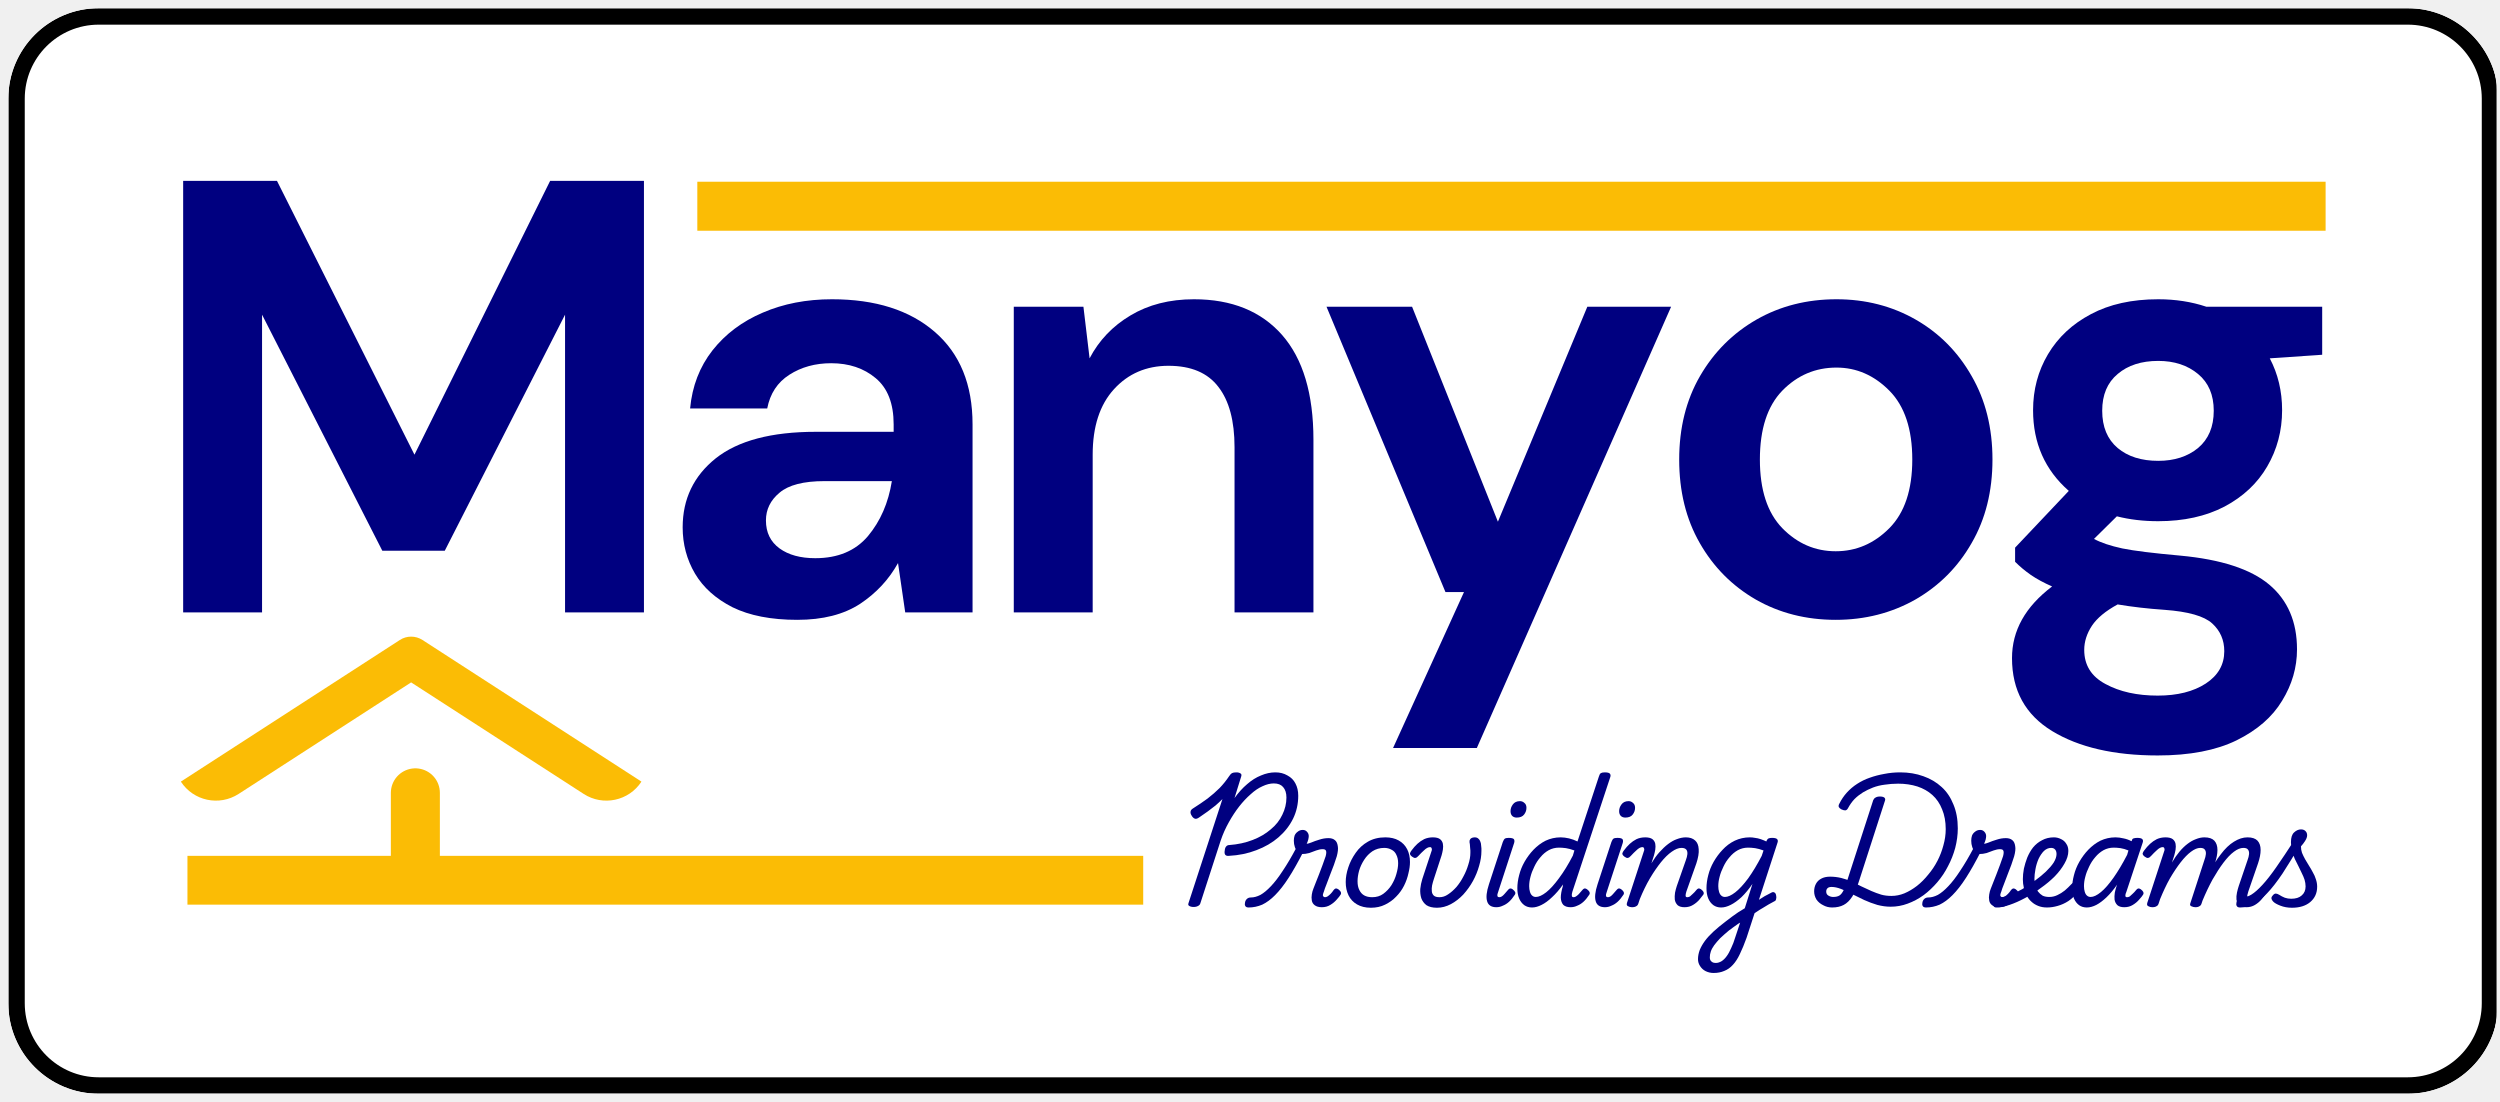
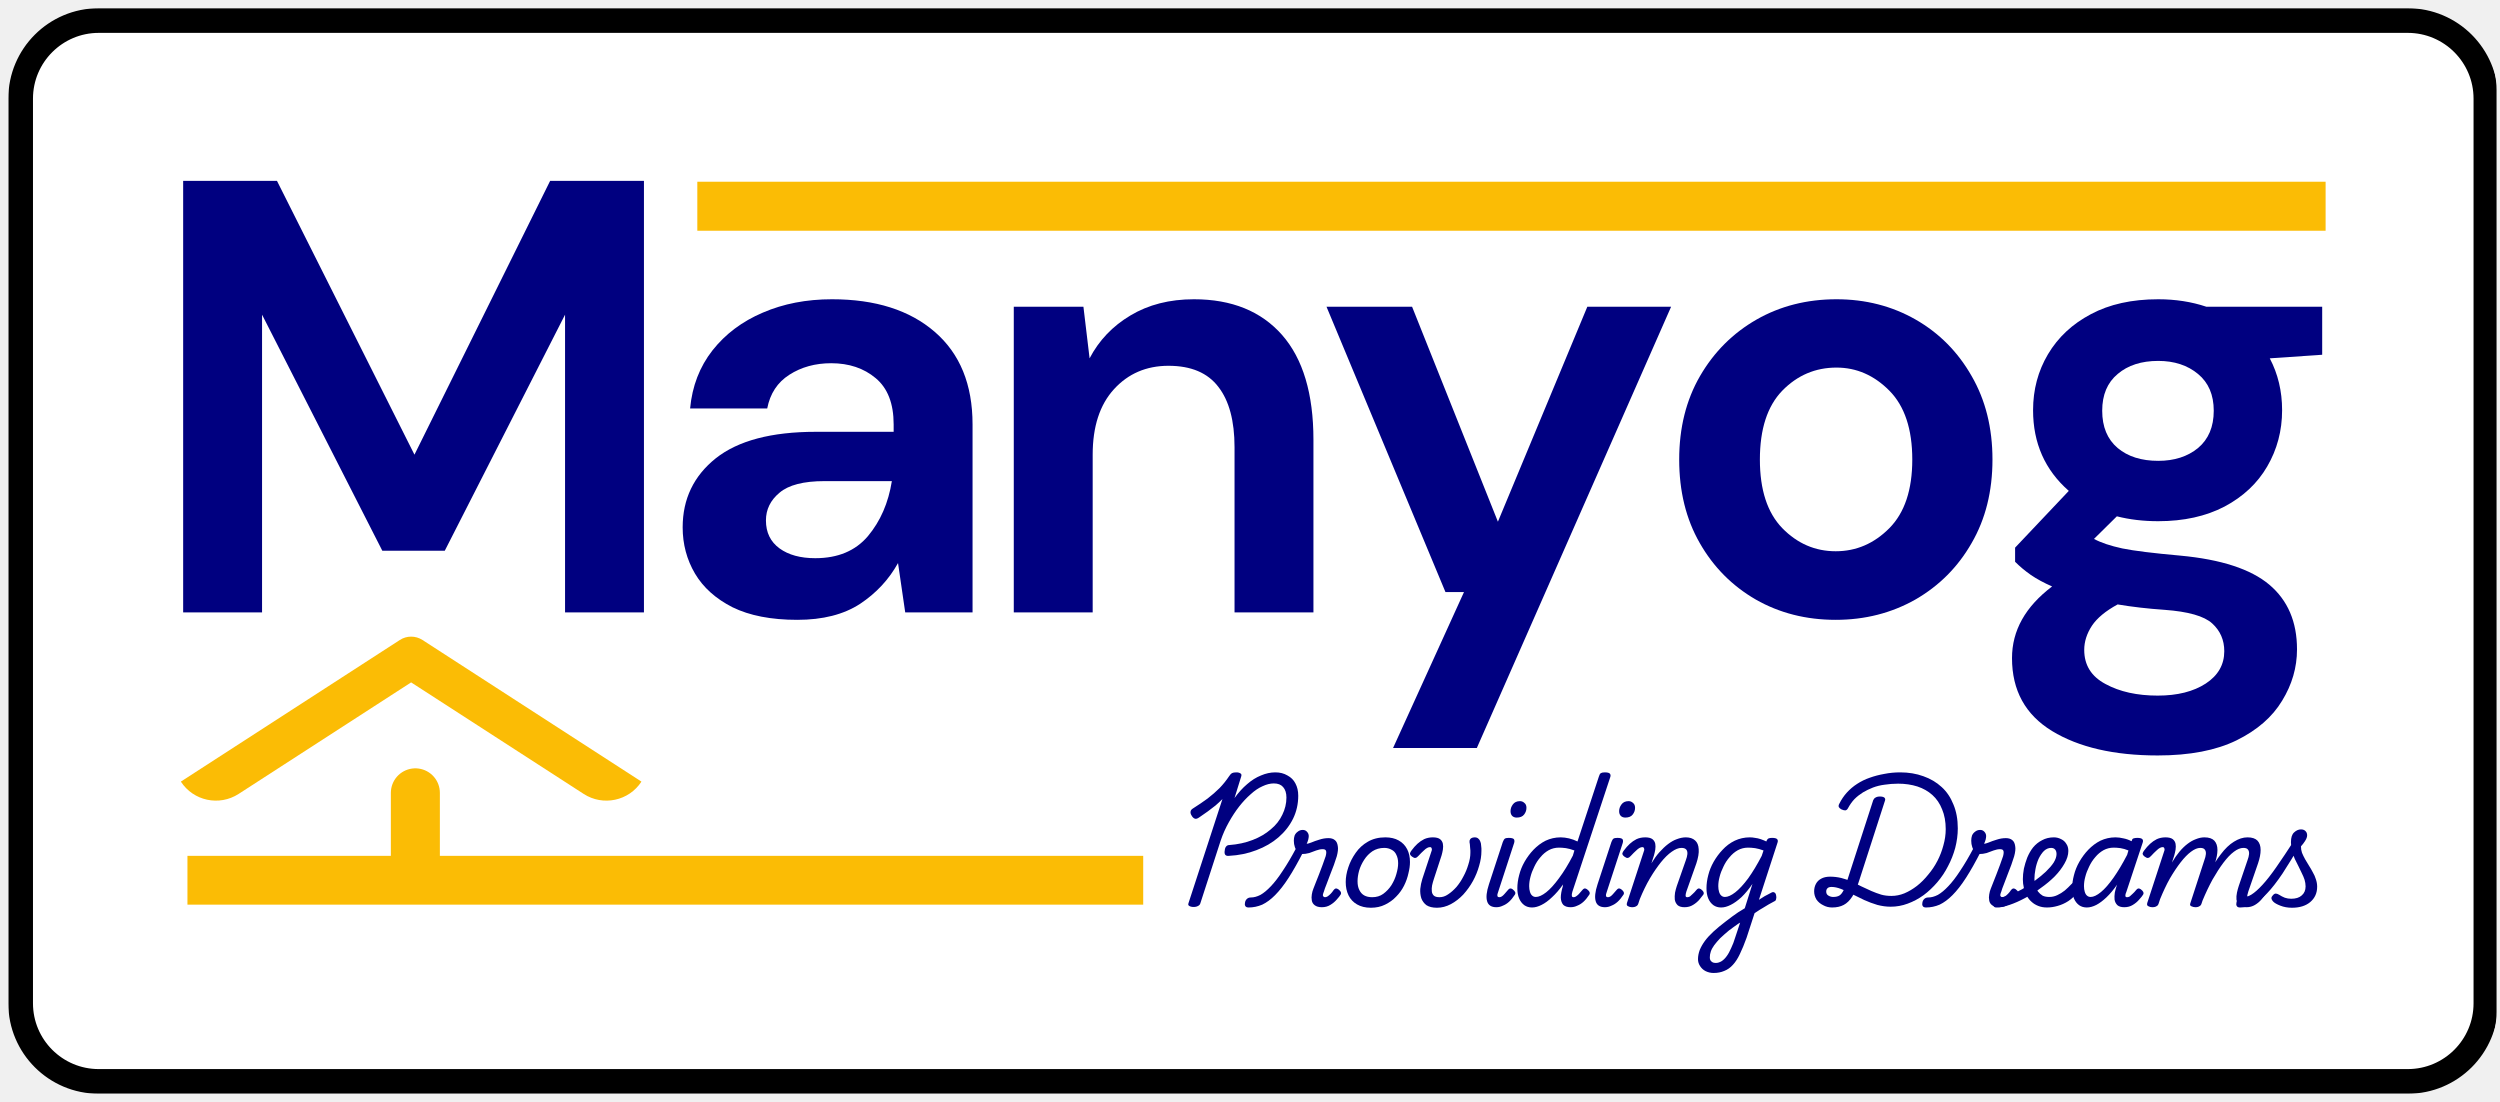
<svg xmlns="http://www.w3.org/2000/svg" width="152" height="67" viewBox="0 0 152 67" fill="none">
  <mask id="mask0_1_3" style="mask-type:luminance" maskUnits="userSpaceOnUse" x="0" y="0" width="152" height="67">
    <path d="M1.005 5.999C1.005 3.238 3.244 0.999 6.005 0.999H146.392C149.153 0.999 151.392 3.238 151.392 5.999V61C151.392 63.761 149.153 66 146.392 66H6.005C3.244 66 1.005 63.761 1.005 61V5.999Z" fill="white" stroke="white" stroke-miterlimit="4.139" stroke-linejoin="round" />
  </mask>
  <g mask="url(#mask0_1_3)">
    <mask id="mask1_1_3" style="mask-type:luminance" maskUnits="userSpaceOnUse" x="0" y="0" width="152" height="67">
      <path d="M5.474 0.999H146.821C148.005 0.999 149.142 1.468 149.982 2.307C150.818 3.143 151.29 4.279 151.29 5.466V61.533C151.29 62.716 150.818 63.853 149.982 64.692C149.142 65.528 148.005 66 146.821 66H5.474C3.005 66 1.005 64.001 1.005 61.533V5.466C1.005 2.998 3.005 0.999 5.474 0.999Z" fill="white" stroke="white" stroke-miterlimit="4.139" stroke-linejoin="round" />
    </mask>
    <g mask="url(#mask1_1_3)">
-       <path d="M1.005 5.999C1.005 3.238 3.244 0.999 6.005 0.999H146.392C149.153 0.999 151.392 3.238 151.392 5.999V61C151.392 63.761 149.153 66 146.392 66H6.005C3.244 66 1.005 63.761 1.005 61V5.999Z" fill="white" stroke="black" stroke-miterlimit="4.139" stroke-linejoin="round" />
+       <path d="M1.005 5.999C1.005 3.238 3.244 0.999 6.005 0.999H146.392C149.153 0.999 151.392 3.238 151.392 5.999V61C151.392 63.761 149.153 66 146.392 66H6.005C3.244 66 1.005 63.761 1.005 61V5.999Z" fill="white" stroke="black" stroke-miterlimit="4.139" stroke-linejoin="round" stroke-width="2" />
    </g>
  </g>
  <path d="M11.136 37.233V10.995H16.839L25.199 27.644L33.449 10.995H39.152V37.233H34.355V19.132L27.042 33.485H23.245L15.933 19.132V37.233H11.136Z" fill="#000080" />
  <path d="M48.475 37.686C46.881 37.686 45.569 37.428 44.537 36.921C43.514 36.401 42.756 35.718 42.256 34.875C41.756 34.024 41.506 33.087 41.506 32.064C41.506 30.338 42.178 28.936 43.522 27.862C44.873 26.793 46.901 26.254 49.6 26.254H54.334V25.801C54.334 24.532 53.967 23.595 53.24 22.99C52.522 22.388 51.619 22.084 50.537 22.084C49.569 22.084 48.717 22.318 47.99 22.787C47.272 23.247 46.822 23.927 46.647 24.833H41.959C42.084 23.482 42.537 22.302 43.319 21.303C44.108 20.303 45.131 19.538 46.381 19.007C47.631 18.468 49.029 18.195 50.584 18.195C53.229 18.195 55.311 18.859 56.834 20.178C58.365 21.502 59.131 23.376 59.131 25.801V37.233H55.037L54.6 34.234C54.045 35.234 53.276 36.062 52.287 36.718C51.295 37.362 50.026 37.686 48.475 37.686ZM49.569 33.938C50.944 33.938 52.01 33.493 52.772 32.595C53.529 31.689 54.014 30.576 54.225 29.252H50.131C48.858 29.252 47.947 29.487 47.397 29.955C46.842 30.416 46.569 30.978 46.569 31.642C46.569 32.372 46.842 32.938 47.397 33.344C47.947 33.742 48.67 33.938 49.569 33.938Z" fill="#000080" />
  <path d="M61.638 37.233V18.648H65.872L66.247 21.787C66.818 20.694 67.646 19.827 68.732 19.179C69.826 18.523 71.111 18.195 72.591 18.195C74.892 18.195 76.677 18.921 77.951 20.366C79.22 21.814 79.857 23.939 79.857 26.738V37.233H75.06V27.191C75.06 25.59 74.732 24.364 74.076 23.521C73.427 22.669 72.419 22.24 71.044 22.24C69.701 22.24 68.595 22.716 67.732 23.661C66.865 24.61 66.435 25.938 66.435 27.644V37.233H61.638Z" fill="#000080" />
  <path d="M84.698 45.479L89.01 35.999H87.885L80.651 18.648H85.854L91.073 31.72L96.51 18.648H101.604L89.791 45.479H84.698Z" fill="#000080" />
  <path d="M111.611 37.686C109.806 37.686 108.189 37.272 106.751 36.452C105.314 35.62 104.177 34.477 103.345 33.016C102.509 31.56 102.095 29.869 102.095 27.941C102.095 26.016 102.517 24.325 103.361 22.865C104.212 21.397 105.361 20.253 106.798 19.429C108.236 18.609 109.853 18.195 111.658 18.195C113.427 18.195 115.033 18.609 116.47 19.429C117.908 20.253 119.041 21.397 119.876 22.865C120.72 24.325 121.142 26.016 121.142 27.941C121.142 29.869 120.72 31.56 119.876 33.016C119.041 34.477 117.9 35.62 116.455 36.452C115.005 37.272 113.392 37.686 111.611 37.686ZM111.611 33.516C112.861 33.516 113.947 33.047 114.876 32.11C115.802 31.173 116.267 29.783 116.267 27.941C116.267 26.09 115.802 24.692 114.876 23.755C113.947 22.818 112.876 22.349 111.658 22.349C110.376 22.349 109.275 22.818 108.361 23.755C107.455 24.692 107.001 26.09 107.001 27.941C107.001 29.783 107.455 31.173 108.361 32.11C109.275 33.047 110.361 33.516 111.611 33.516Z" fill="#000080" />
  <path d="M131.221 31.689C130.322 31.689 129.486 31.591 128.705 31.392L127.314 32.766C127.74 32.997 128.314 33.188 129.033 33.344C129.76 33.493 130.939 33.637 132.564 33.782C135.041 34.012 136.846 34.601 137.971 35.546C139.096 36.495 139.658 37.803 139.658 39.482C139.658 40.583 139.354 41.626 138.752 42.605C138.158 43.593 137.236 44.394 135.986 45.011C134.736 45.624 133.135 45.932 131.189 45.932C128.533 45.932 126.393 45.436 124.768 44.448C123.143 43.457 122.33 41.981 122.33 40.013C122.33 38.334 123.143 36.886 124.768 35.656C124.268 35.437 123.834 35.203 123.471 34.953C123.115 34.703 122.799 34.438 122.518 34.156V33.297L125.783 29.846C124.334 28.577 123.611 26.941 123.611 24.942C123.611 23.692 123.912 22.56 124.518 21.537C125.131 20.506 126.002 19.694 127.127 19.101C128.252 18.5 129.615 18.195 131.221 18.195C132.271 18.195 133.244 18.347 134.143 18.648H141.189V21.569L138.002 21.787C138.502 22.736 138.752 23.786 138.752 24.942C138.752 26.191 138.447 27.331 137.846 28.362C137.252 29.385 136.385 30.197 135.252 30.799C134.115 31.392 132.771 31.689 131.221 31.689ZM131.221 28.019C132.197 28.019 133.006 27.761 133.643 27.238C134.275 26.707 134.596 25.953 134.596 24.973C134.596 24.005 134.275 23.263 133.643 22.74C133.006 22.209 132.197 21.943 131.221 21.943C130.197 21.943 129.377 22.209 128.752 22.74C128.127 23.263 127.814 24.005 127.814 24.973C127.814 25.953 128.127 26.707 128.752 27.238C129.377 27.761 130.197 28.019 131.221 28.019ZM126.721 39.513C126.721 40.438 127.15 41.13 128.018 41.59C128.881 42.059 129.939 42.293 131.189 42.293C132.385 42.293 133.361 42.047 134.111 41.559C134.861 41.067 135.236 40.411 135.236 39.591C135.236 38.912 134.99 38.35 134.502 37.905C134.01 37.456 133.041 37.182 131.596 37.077C130.572 37.007 129.627 36.897 128.752 36.749C128.021 37.147 127.502 37.577 127.189 38.045C126.877 38.522 126.721 39.013 126.721 39.513Z" fill="#000080" />
  <path d="M42.397 12.539L141.397 12.539" stroke="#FBBC05" stroke-width="2.98" />
  <path d="M74.715 52.036C74.621 52.048 74.547 52.028 74.496 51.973C74.453 51.911 74.441 51.825 74.465 51.708C74.472 51.606 74.5 51.528 74.543 51.474C74.594 51.411 74.656 51.38 74.73 51.38C75.261 51.341 75.738 51.236 76.168 51.068C76.594 50.904 76.957 50.689 77.261 50.427C77.574 50.17 77.808 49.873 77.965 49.537C78.129 49.205 78.215 48.858 78.215 48.491C78.215 48.209 78.144 47.999 78.011 47.85C77.886 47.706 77.699 47.632 77.449 47.632C77.23 47.632 77 47.69 76.761 47.803C76.519 47.909 76.281 48.069 76.043 48.288C75.801 48.498 75.566 48.748 75.34 49.037C75.121 49.318 74.91 49.639 74.715 49.99C74.515 50.345 74.347 50.72 74.215 51.114L72.98 54.925C72.957 54.999 72.91 55.05 72.84 55.081C72.777 55.12 72.687 55.144 72.574 55.144C72.457 55.144 72.371 55.12 72.308 55.081C72.246 55.05 72.23 54.995 72.261 54.91L74.324 48.584C74.187 48.721 74.047 48.85 73.902 48.975C73.754 49.092 73.597 49.209 73.433 49.334C73.265 49.451 73.094 49.568 72.918 49.693C72.801 49.779 72.707 49.803 72.636 49.771C72.562 49.74 72.5 49.678 72.449 49.584C72.394 49.502 72.375 49.424 72.386 49.35C72.394 49.268 72.449 49.201 72.543 49.147C72.855 48.951 73.144 48.752 73.418 48.553C73.687 48.346 73.933 48.131 74.152 47.913C74.371 47.686 74.562 47.444 74.73 47.194C74.793 47.101 74.847 47.038 74.902 47.007C74.965 46.976 75.051 46.96 75.168 46.96C75.281 46.96 75.363 46.983 75.418 47.023C75.48 47.054 75.496 47.116 75.465 47.21L75.058 48.522C75.297 48.19 75.551 47.909 75.824 47.678C76.094 47.44 76.375 47.265 76.668 47.148C76.957 47.023 77.25 46.96 77.543 46.96C77.824 46.96 78.066 47.023 78.277 47.148C78.496 47.265 78.656 47.425 78.761 47.632C78.875 47.843 78.933 48.092 78.933 48.381C78.933 48.881 78.828 49.346 78.621 49.771C78.41 50.201 78.113 50.58 77.73 50.911C77.355 51.236 76.906 51.497 76.386 51.692C75.875 51.891 75.316 52.005 74.715 52.036Z" fill="#000080" />
  <path d="M75.915 55.175C75.814 55.175 75.743 55.144 75.712 55.081C75.681 55.019 75.677 54.953 75.697 54.878C75.708 54.796 75.743 54.722 75.806 54.66C75.868 54.597 75.954 54.566 76.056 54.566C76.236 54.566 76.427 54.515 76.634 54.41C76.833 54.297 77.048 54.121 77.275 53.879C77.501 53.641 77.743 53.328 77.993 52.942C78.251 52.559 78.529 52.09 78.822 51.536L79.259 51.755C78.935 52.391 78.634 52.926 78.353 53.363C78.072 53.801 77.794 54.156 77.525 54.425C77.267 54.687 77.005 54.878 76.743 55.003C76.474 55.117 76.197 55.175 75.915 55.175ZM80.368 55.159C80.181 55.159 80.033 55.117 79.931 55.035C79.837 54.964 79.779 54.87 79.759 54.753C79.736 54.628 79.736 54.504 79.759 54.379C79.779 54.254 79.81 54.14 79.853 54.035C79.884 53.953 79.931 53.832 79.993 53.676C80.056 53.52 80.122 53.348 80.197 53.16C80.267 52.965 80.341 52.77 80.415 52.583C80.486 52.387 80.548 52.208 80.603 52.051C80.642 51.895 80.65 51.786 80.618 51.724C80.595 51.661 80.529 51.63 80.415 51.63C80.298 51.63 80.169 51.657 80.025 51.708C79.888 51.763 79.747 51.813 79.603 51.864C79.454 51.907 79.298 51.926 79.134 51.926C79.04 51.926 78.954 51.891 78.884 51.817C78.822 51.735 78.767 51.63 78.728 51.505C78.685 51.38 78.665 51.251 78.665 51.114C78.665 51.001 78.681 50.896 78.712 50.802C78.751 50.708 78.814 50.63 78.9 50.568C78.982 50.498 79.087 50.459 79.212 50.459C79.314 50.459 79.4 50.498 79.462 50.568C79.533 50.642 79.572 50.732 79.572 50.833C79.572 50.896 79.56 50.97 79.54 51.052C79.517 51.138 79.486 51.22 79.447 51.302C79.497 51.302 79.591 51.278 79.728 51.224C79.872 51.161 80.033 51.107 80.212 51.052C80.4 50.989 80.587 50.958 80.775 50.958C80.939 50.958 81.072 51.001 81.165 51.083C81.259 51.157 81.314 51.278 81.337 51.442C81.368 51.599 81.345 51.809 81.275 52.067C81.232 52.215 81.173 52.387 81.103 52.583C81.029 52.782 80.951 52.985 80.868 53.192C80.794 53.402 80.72 53.594 80.65 53.769C80.576 53.949 80.525 54.093 80.493 54.207C80.431 54.355 80.415 54.449 80.447 54.488C80.478 54.531 80.513 54.55 80.556 54.55C80.607 54.55 80.658 54.535 80.712 54.504C80.775 54.464 80.837 54.41 80.9 54.347C80.962 54.285 81.025 54.207 81.087 54.113C81.126 54.062 81.169 54.031 81.212 54.019C81.251 54.011 81.306 54.027 81.368 54.066C81.451 54.129 81.501 54.187 81.525 54.238C81.544 54.293 81.54 54.343 81.509 54.394C81.466 54.468 81.388 54.566 81.275 54.691C81.169 54.816 81.04 54.925 80.884 55.019C80.736 55.112 80.564 55.159 80.368 55.159Z" fill="#000080" />
  <path d="M83.351 55.191C83.015 55.191 82.734 55.12 82.507 54.988C82.277 54.855 82.105 54.671 81.992 54.441C81.875 54.203 81.82 53.933 81.82 53.629C81.82 53.348 81.871 53.051 81.976 52.739C82.078 52.426 82.23 52.13 82.429 51.849C82.625 51.567 82.871 51.345 83.164 51.177C83.465 51.001 83.82 50.911 84.226 50.911C84.546 50.911 84.82 50.974 85.039 51.099C85.265 51.224 85.437 51.403 85.554 51.63C85.668 51.849 85.726 52.11 85.726 52.411C85.726 52.621 85.695 52.848 85.632 53.098C85.578 53.348 85.492 53.598 85.367 53.847C85.242 54.097 85.078 54.324 84.882 54.519C84.695 54.718 84.468 54.878 84.211 55.003C83.961 55.128 83.671 55.191 83.351 55.191ZM83.429 54.55C83.687 54.55 83.914 54.484 84.101 54.347C84.296 54.203 84.465 54.027 84.601 53.816C84.734 53.598 84.836 53.375 84.898 53.145C84.968 52.907 85.007 52.688 85.007 52.489C85.007 52.282 84.968 52.11 84.898 51.973C84.836 51.829 84.734 51.724 84.601 51.661C84.476 51.591 84.328 51.552 84.164 51.552C83.89 51.552 83.652 51.622 83.445 51.755C83.246 51.891 83.078 52.063 82.945 52.27C82.808 52.481 82.703 52.703 82.632 52.942C82.57 53.172 82.539 53.387 82.539 53.582C82.539 53.793 82.574 53.969 82.648 54.113C82.718 54.261 82.82 54.371 82.945 54.441C83.078 54.515 83.242 54.55 83.429 54.55Z" fill="#000080" />
  <path d="M87.368 55.191C87.094 55.191 86.883 55.136 86.727 55.035C86.579 54.921 86.477 54.781 86.415 54.613C86.36 54.437 86.341 54.25 86.352 54.05C86.372 53.844 86.415 53.641 86.477 53.441L87.055 51.692C87.063 51.642 87.059 51.599 87.04 51.567C87.028 51.528 86.997 51.505 86.946 51.505C86.891 51.505 86.837 51.52 86.774 51.552C86.712 51.583 86.637 51.642 86.555 51.724C86.469 51.798 86.368 51.903 86.243 52.036C86.18 52.11 86.118 52.153 86.055 52.161C86.001 52.172 85.934 52.145 85.852 52.083C85.758 52.012 85.716 51.942 85.727 51.88C85.747 51.817 85.778 51.763 85.821 51.708C85.934 51.552 86.055 51.419 86.18 51.302C86.305 51.189 86.438 51.095 86.587 51.021C86.743 50.95 86.919 50.911 87.118 50.911C87.313 50.911 87.462 50.95 87.555 51.021C87.649 51.095 87.704 51.189 87.727 51.302C87.747 51.407 87.747 51.528 87.727 51.661C87.704 51.786 87.68 51.903 87.649 52.005L87.18 53.441C87.137 53.566 87.102 53.699 87.071 53.832C87.047 53.957 87.044 54.078 87.055 54.191C87.063 54.297 87.106 54.386 87.18 54.457C87.251 54.519 87.368 54.55 87.524 54.55C87.7 54.55 87.872 54.496 88.04 54.379C88.216 54.265 88.387 54.113 88.555 53.926C88.719 53.73 88.86 53.516 88.977 53.285C89.102 53.059 89.2 52.817 89.274 52.567C89.356 52.317 89.399 52.079 89.399 51.849C89.399 51.809 89.399 51.763 89.399 51.708C89.399 51.657 89.391 51.599 89.383 51.536C89.383 51.466 89.376 51.395 89.368 51.333C89.344 51.239 89.341 51.161 89.352 51.099C89.372 51.036 89.407 50.989 89.462 50.958C89.512 50.927 89.579 50.911 89.665 50.911C89.766 50.911 89.844 50.943 89.899 51.005C89.962 51.06 90.008 51.154 90.04 51.286C90.047 51.329 90.055 51.376 90.055 51.427C90.063 51.481 90.071 51.532 90.071 51.583C90.071 51.638 90.071 51.688 90.071 51.739C90.071 52.032 90.024 52.333 89.93 52.645C89.844 52.957 89.719 53.266 89.555 53.566C89.387 53.871 89.188 54.144 88.962 54.394C88.731 54.636 88.481 54.828 88.212 54.972C87.938 55.117 87.657 55.191 87.368 55.191Z" fill="#000080" />
  <path d="M90.98 55.159C90.676 55.159 90.488 55.038 90.418 54.8C90.344 54.562 90.379 54.218 90.527 53.769L91.371 51.193C91.41 51.091 91.453 51.021 91.496 50.989C91.547 50.958 91.625 50.943 91.73 50.943C91.894 50.943 92 50.97 92.043 51.021C92.082 51.075 92.09 51.154 92.058 51.255L91.09 54.222C91.047 54.328 91.031 54.41 91.043 54.472C91.051 54.527 91.094 54.55 91.168 54.55C91.207 54.55 91.254 54.535 91.308 54.504C91.359 54.472 91.41 54.425 91.465 54.363C91.527 54.3 91.597 54.218 91.683 54.113C91.722 54.062 91.766 54.031 91.808 54.019C91.859 54.011 91.91 54.027 91.965 54.066C92.047 54.129 92.097 54.187 92.121 54.238C92.141 54.293 92.137 54.343 92.105 54.394C91.988 54.574 91.871 54.718 91.746 54.831C91.629 54.937 91.504 55.015 91.371 55.066C91.246 55.128 91.113 55.159 90.98 55.159ZM92.215 49.709C92.109 49.709 92.019 49.678 91.949 49.615C91.875 49.545 91.84 49.443 91.84 49.318C91.84 49.174 91.887 49.037 91.98 48.912C92.074 48.78 92.219 48.709 92.418 48.709C92.519 48.709 92.609 48.748 92.683 48.819C92.766 48.881 92.808 48.983 92.808 49.115C92.808 49.264 92.762 49.397 92.668 49.521C92.574 49.646 92.422 49.709 92.215 49.709Z" fill="#000080" />
  <path d="M93.146 55.175C92.966 55.175 92.81 55.128 92.677 55.035C92.54 54.933 92.435 54.796 92.365 54.628C92.29 54.453 92.255 54.246 92.255 54.004C92.255 53.754 92.29 53.488 92.365 53.207C92.435 52.926 92.544 52.657 92.693 52.395C92.849 52.126 93.029 51.88 93.24 51.661C93.458 51.435 93.701 51.251 93.974 51.114C94.255 50.982 94.56 50.911 94.896 50.911C95.052 50.911 95.216 50.935 95.396 50.974C95.572 51.017 95.744 51.079 95.912 51.161L97.208 47.226C97.24 47.112 97.279 47.038 97.333 47.007C97.384 46.976 97.462 46.96 97.568 46.96C97.732 46.96 97.837 46.987 97.88 47.038C97.931 47.093 97.935 47.171 97.896 47.273L95.599 54.222C95.568 54.328 95.556 54.41 95.568 54.472C95.576 54.527 95.615 54.55 95.677 54.55C95.728 54.55 95.775 54.535 95.818 54.504C95.869 54.472 95.927 54.425 95.99 54.363C96.052 54.3 96.123 54.218 96.208 54.113C96.248 54.062 96.29 54.031 96.333 54.019C96.384 54.011 96.435 54.027 96.49 54.066C96.572 54.129 96.623 54.187 96.646 54.238C96.665 54.293 96.662 54.343 96.63 54.394C96.513 54.574 96.396 54.718 96.271 54.831C96.154 54.937 96.029 55.015 95.896 55.066C95.771 55.128 95.634 55.159 95.49 55.159C95.302 55.159 95.154 55.112 95.052 55.019C94.958 54.917 94.904 54.769 94.896 54.581C94.896 54.394 94.935 54.16 95.021 53.879C95.021 53.859 95.021 53.844 95.021 53.832C95.029 53.812 95.037 53.793 95.037 53.769C94.818 54.082 94.591 54.343 94.365 54.55C94.146 54.761 93.931 54.917 93.724 55.019C93.525 55.12 93.333 55.175 93.146 55.175ZM92.974 53.879C92.974 54.004 92.99 54.121 93.021 54.222C93.052 54.328 93.099 54.406 93.162 54.457C93.224 54.511 93.294 54.535 93.38 54.535C93.556 54.535 93.763 54.441 94.005 54.254C94.255 54.058 94.513 53.769 94.787 53.395C95.068 53.02 95.349 52.563 95.63 52.02L95.724 51.708C95.537 51.638 95.365 51.591 95.208 51.567C95.052 51.548 94.912 51.536 94.787 51.536C94.556 51.536 94.349 51.591 94.162 51.692C93.974 51.798 93.806 51.938 93.662 52.114C93.513 52.282 93.388 52.473 93.287 52.692C93.181 52.903 93.103 53.11 93.052 53.316C92.998 53.516 92.974 53.703 92.974 53.879Z" fill="#000080" />
  <path d="M97.584 55.159C97.279 55.159 97.091 55.038 97.021 54.8C96.947 54.562 96.982 54.218 97.13 53.769L97.974 51.193C98.013 51.091 98.056 51.021 98.099 50.989C98.15 50.958 98.228 50.943 98.334 50.943C98.498 50.943 98.603 50.97 98.646 51.021C98.685 51.075 98.693 51.154 98.662 51.255L97.693 54.222C97.65 54.328 97.635 54.41 97.646 54.472C97.654 54.527 97.697 54.55 97.771 54.55C97.81 54.55 97.857 54.535 97.912 54.504C97.963 54.472 98.013 54.425 98.068 54.363C98.13 54.3 98.201 54.218 98.287 54.113C98.326 54.062 98.369 54.031 98.412 54.019C98.463 54.011 98.513 54.027 98.568 54.066C98.65 54.129 98.701 54.187 98.724 54.238C98.744 54.293 98.74 54.343 98.709 54.394C98.591 54.574 98.474 54.718 98.349 54.831C98.232 54.937 98.107 55.015 97.974 55.066C97.849 55.128 97.716 55.159 97.584 55.159ZM98.818 49.709C98.713 49.709 98.623 49.678 98.552 49.615C98.478 49.545 98.443 49.443 98.443 49.318C98.443 49.174 98.49 49.037 98.584 48.912C98.677 48.78 98.822 48.709 99.021 48.709C99.123 48.709 99.213 48.748 99.287 48.819C99.369 48.881 99.412 48.983 99.412 49.115C99.412 49.264 99.365 49.397 99.271 49.521C99.177 49.646 99.025 49.709 98.818 49.709Z" fill="#000080" />
  <path d="M99.218 55.159C99.132 55.159 99.054 55.136 98.984 55.097C98.909 55.066 98.89 54.999 98.921 54.894L99.968 51.692C99.976 51.642 99.972 51.599 99.952 51.567C99.941 51.528 99.909 51.505 99.859 51.505C99.804 51.505 99.749 51.52 99.687 51.552C99.624 51.583 99.55 51.642 99.468 51.724C99.382 51.798 99.281 51.903 99.156 52.036C99.093 52.11 99.031 52.153 98.968 52.161C98.913 52.172 98.847 52.145 98.765 52.083C98.671 52.012 98.628 51.942 98.64 51.88C98.659 51.817 98.691 51.763 98.734 51.708C98.847 51.552 98.968 51.419 99.093 51.302C99.218 51.189 99.351 51.095 99.499 51.021C99.656 50.95 99.831 50.911 100.031 50.911C100.226 50.911 100.374 50.95 100.468 51.021C100.562 51.095 100.616 51.189 100.64 51.302C100.659 51.407 100.659 51.528 100.64 51.661C100.616 51.786 100.593 51.903 100.562 52.005L100.406 52.489C100.562 52.231 100.722 52.005 100.89 51.817C101.066 51.622 101.241 51.454 101.421 51.318C101.597 51.185 101.773 51.083 101.952 51.021C102.14 50.95 102.32 50.911 102.499 50.911C102.738 50.911 102.925 50.974 103.062 51.099C103.195 51.216 103.269 51.392 103.281 51.63C103.3 51.86 103.253 52.145 103.14 52.489L102.531 54.207C102.499 54.312 102.484 54.39 102.484 54.441C102.484 54.484 102.491 54.515 102.515 54.535C102.534 54.546 102.562 54.55 102.593 54.55C102.644 54.55 102.695 54.535 102.749 54.504C102.8 54.464 102.859 54.41 102.921 54.347C102.991 54.285 103.066 54.207 103.14 54.113C103.179 54.062 103.222 54.031 103.265 54.019C103.304 54.011 103.359 54.027 103.421 54.066C103.503 54.129 103.554 54.187 103.577 54.238C103.597 54.293 103.593 54.343 103.562 54.394C103.507 54.468 103.429 54.566 103.327 54.691C103.222 54.816 103.093 54.925 102.937 55.019C102.788 55.112 102.616 55.159 102.421 55.159C102.234 55.159 102.093 55.117 101.999 55.035C101.906 54.941 101.847 54.828 101.827 54.691C101.816 54.558 101.82 54.418 101.843 54.269C101.874 54.125 101.909 53.988 101.952 53.863L102.499 52.301C102.55 52.169 102.581 52.044 102.593 51.926C102.601 51.813 102.581 51.724 102.531 51.661C102.476 51.591 102.378 51.552 102.234 51.552C102.054 51.552 101.859 51.63 101.64 51.786C101.429 51.934 101.21 52.145 100.984 52.426C100.765 52.7 100.538 53.028 100.312 53.41C100.093 53.785 99.89 54.203 99.702 54.66L99.609 54.941C99.585 55.015 99.546 55.066 99.484 55.097C99.429 55.136 99.343 55.159 99.218 55.159Z" fill="#000080" />
  <path d="M106.519 54.972C106.632 54.902 106.742 54.831 106.847 54.769C106.949 54.706 107.05 54.644 107.144 54.581C107.246 54.511 107.347 54.453 107.441 54.41C107.535 54.359 107.621 54.312 107.707 54.269C107.777 54.23 107.839 54.23 107.894 54.269C107.945 54.3 107.976 54.359 107.988 54.441C108.007 54.515 108.007 54.589 107.988 54.66C107.976 54.734 107.941 54.781 107.879 54.8C107.773 54.855 107.66 54.917 107.535 54.988C107.418 55.058 107.3 55.132 107.175 55.206C107.05 55.276 106.925 55.355 106.8 55.441C106.675 55.523 106.55 55.605 106.425 55.69L106.519 54.972ZM104.191 59.157C104.011 59.157 103.851 59.118 103.707 59.048C103.558 58.974 103.449 58.869 103.363 58.736C103.281 58.611 103.238 58.47 103.238 58.314C103.238 58.127 103.277 57.939 103.347 57.752C103.422 57.572 103.523 57.393 103.66 57.205C103.793 57.026 103.964 56.838 104.175 56.643C104.394 56.444 104.636 56.241 104.91 56.034C105.043 55.929 105.175 55.831 105.3 55.737C105.425 55.651 105.55 55.566 105.675 55.472C105.808 55.386 105.945 55.304 106.082 55.222L106.55 53.738C106.332 54.062 106.105 54.332 105.879 54.55C105.648 54.761 105.429 54.917 105.222 55.019C105.023 55.12 104.832 55.175 104.644 55.175C104.464 55.175 104.308 55.128 104.175 55.035C104.039 54.933 103.933 54.796 103.863 54.628C103.789 54.453 103.754 54.246 103.754 54.004C103.754 53.754 103.789 53.488 103.863 53.207C103.933 52.926 104.043 52.657 104.191 52.395C104.347 52.126 104.527 51.88 104.738 51.661C104.945 51.435 105.191 51.251 105.472 51.114C105.754 50.982 106.058 50.911 106.394 50.911C106.496 50.911 106.601 50.923 106.707 50.943C106.82 50.954 106.933 50.982 107.05 51.021C107.175 51.064 107.289 51.111 107.394 51.161L107.41 51.114C107.441 51.044 107.48 50.997 107.535 50.974C107.586 50.954 107.652 50.943 107.738 50.943C107.902 50.943 108.007 50.97 108.05 51.021C108.101 51.075 108.105 51.154 108.066 51.255L106.191 57.018C106.054 57.401 105.918 57.728 105.785 58.002C105.66 58.271 105.519 58.49 105.363 58.658C105.207 58.834 105.027 58.958 104.832 59.033C104.644 59.115 104.429 59.157 104.191 59.157ZM104.316 58.548C104.441 58.548 104.558 58.509 104.675 58.439C104.789 58.365 104.894 58.26 104.988 58.127C105.082 58.002 105.168 57.838 105.254 57.643C105.347 57.455 105.429 57.237 105.504 56.987L105.8 56.096C105.726 56.136 105.652 56.182 105.582 56.237C105.507 56.288 105.433 56.339 105.363 56.393C105.289 56.456 105.211 56.51 105.129 56.565C104.918 56.741 104.738 56.901 104.582 57.049C104.433 57.205 104.316 57.346 104.222 57.471C104.129 57.604 104.058 57.728 104.019 57.846C103.976 57.971 103.957 58.088 103.957 58.205C103.957 58.267 103.964 58.322 103.988 58.377C104.019 58.427 104.058 58.47 104.113 58.502C104.164 58.533 104.23 58.548 104.316 58.548ZM104.879 54.535C105.054 54.535 105.261 54.441 105.504 54.254C105.754 54.058 106.011 53.777 106.285 53.41C106.554 53.035 106.832 52.579 107.113 52.036L107.222 51.708C107.035 51.638 106.863 51.591 106.707 51.567C106.55 51.548 106.41 51.536 106.285 51.536C106.054 51.536 105.847 51.591 105.66 51.692C105.472 51.798 105.304 51.938 105.16 52.114C105.011 52.282 104.886 52.473 104.785 52.692C104.679 52.903 104.601 53.11 104.55 53.316C104.496 53.516 104.472 53.703 104.472 53.879C104.472 54.004 104.488 54.121 104.519 54.222C104.55 54.328 104.597 54.406 104.66 54.457C104.722 54.511 104.793 54.535 104.879 54.535Z" fill="#000080" />
  <path d="M111.393 55.175C111.194 55.175 111.011 55.128 110.847 55.035C110.679 54.953 110.542 54.839 110.44 54.691C110.347 54.535 110.3 54.371 110.3 54.191C110.3 54.027 110.335 53.875 110.409 53.738C110.479 53.605 110.585 53.5 110.722 53.426C110.866 53.344 111.05 53.301 111.268 53.301C111.495 53.301 111.722 53.328 111.94 53.379C112.159 53.434 112.366 53.504 112.565 53.598C112.772 53.691 112.975 53.793 113.175 53.894C113.382 53.988 113.585 54.082 113.784 54.175C113.979 54.261 114.179 54.332 114.378 54.394C114.573 54.449 114.784 54.472 115.003 54.472C115.261 54.472 115.522 54.422 115.784 54.316C116.054 54.203 116.307 54.05 116.55 53.863C116.8 53.668 117.026 53.438 117.237 53.176C117.456 52.918 117.643 52.637 117.8 52.333C117.956 52.032 118.073 51.72 118.159 51.395C118.253 51.064 118.3 50.736 118.3 50.412C118.3 49.955 118.225 49.553 118.081 49.209C117.944 48.858 117.745 48.565 117.487 48.334C117.237 48.108 116.932 47.936 116.581 47.819C116.225 47.706 115.835 47.647 115.409 47.647C115.116 47.647 114.839 47.671 114.581 47.71C114.331 47.741 114.097 47.8 113.878 47.882C113.659 47.968 113.456 48.065 113.268 48.178C113.081 48.295 112.909 48.428 112.753 48.584C112.604 48.74 112.475 48.924 112.362 49.131C112.319 49.217 112.261 49.264 112.19 49.272C112.128 49.272 112.05 49.252 111.956 49.209C111.882 49.17 111.831 49.123 111.8 49.069C111.776 49.006 111.788 48.94 111.831 48.865C111.956 48.616 112.104 48.393 112.284 48.194C112.472 47.987 112.679 47.811 112.909 47.663C113.147 47.507 113.401 47.382 113.675 47.288C113.956 47.187 114.253 47.108 114.565 47.054C114.878 46.991 115.198 46.96 115.534 46.96C116.042 46.96 116.511 47.038 116.94 47.194C117.366 47.343 117.737 47.561 118.05 47.85C118.362 48.131 118.6 48.487 118.768 48.912C118.944 49.33 119.034 49.814 119.034 50.365C119.034 50.763 118.979 51.157 118.878 51.552C118.772 51.938 118.628 52.309 118.44 52.661C118.261 53.016 118.042 53.344 117.784 53.645C117.534 53.937 117.257 54.199 116.956 54.425C116.651 54.644 116.331 54.816 115.987 54.941C115.651 55.066 115.307 55.128 114.956 55.128C114.682 55.128 114.413 55.089 114.143 55.019C113.87 54.937 113.604 54.839 113.347 54.722C113.097 54.597 112.85 54.48 112.612 54.363C112.382 54.238 112.159 54.136 111.94 54.05C111.729 53.969 111.538 53.926 111.362 53.926C111.245 53.926 111.163 53.953 111.112 54.004C111.057 54.058 111.034 54.125 111.034 54.207C111.034 54.324 111.081 54.406 111.175 54.457C111.268 54.511 111.362 54.535 111.456 54.535C111.62 54.535 111.753 54.504 111.847 54.441C111.94 54.379 112.022 54.269 112.097 54.113C112.179 53.957 112.257 53.746 112.331 53.473L113.893 48.647C113.925 48.577 113.972 48.522 114.034 48.491C114.097 48.452 114.182 48.428 114.3 48.428C114.425 48.428 114.511 48.452 114.565 48.491C114.616 48.534 114.632 48.592 114.612 48.662L113.034 53.551C112.909 53.957 112.768 54.281 112.612 54.519C112.464 54.749 112.292 54.917 112.097 55.019C111.909 55.12 111.675 55.175 111.393 55.175Z" fill="#000080" />
  <path d="M117.101 55.175C116.999 55.175 116.929 55.144 116.898 55.081C116.867 55.019 116.863 54.953 116.882 54.878C116.894 54.796 116.929 54.722 116.992 54.66C117.054 54.597 117.14 54.566 117.242 54.566C117.421 54.566 117.613 54.515 117.82 54.41C118.019 54.297 118.234 54.121 118.46 53.879C118.687 53.641 118.929 53.328 119.179 52.942C119.437 52.559 119.714 52.09 120.007 51.536L120.445 51.755C120.12 52.391 119.82 52.926 119.538 53.363C119.257 53.801 118.98 54.156 118.71 54.425C118.452 54.687 118.191 54.878 117.929 55.003C117.66 55.117 117.382 55.175 117.101 55.175ZM121.554 55.159C121.367 55.159 121.218 55.117 121.117 55.035C121.023 54.964 120.964 54.87 120.945 54.753C120.921 54.628 120.921 54.504 120.945 54.379C120.964 54.254 120.995 54.14 121.038 54.035C121.07 53.953 121.117 53.832 121.179 53.676C121.242 53.52 121.308 53.348 121.382 53.16C121.452 52.965 121.527 52.77 121.601 52.583C121.671 52.387 121.734 52.208 121.788 52.051C121.827 51.895 121.835 51.786 121.804 51.724C121.781 51.661 121.714 51.63 121.601 51.63C121.484 51.63 121.355 51.657 121.21 51.708C121.074 51.763 120.933 51.813 120.788 51.864C120.64 51.907 120.484 51.926 120.32 51.926C120.226 51.926 120.14 51.891 120.07 51.817C120.007 51.735 119.952 51.63 119.913 51.505C119.87 51.38 119.851 51.251 119.851 51.114C119.851 51.001 119.867 50.896 119.898 50.802C119.937 50.708 119.999 50.63 120.085 50.568C120.167 50.498 120.273 50.459 120.398 50.459C120.499 50.459 120.585 50.498 120.648 50.568C120.718 50.642 120.757 50.732 120.757 50.833C120.757 50.896 120.745 50.97 120.726 51.052C120.702 51.138 120.671 51.22 120.632 51.302C120.683 51.302 120.777 51.278 120.913 51.224C121.058 51.161 121.218 51.107 121.398 51.052C121.585 50.989 121.773 50.958 121.96 50.958C122.124 50.958 122.257 51.001 122.351 51.083C122.445 51.157 122.499 51.278 122.523 51.442C122.554 51.599 122.531 51.809 122.46 52.067C122.417 52.215 122.359 52.387 122.288 52.583C122.214 52.782 122.136 52.985 122.054 53.192C121.98 53.402 121.906 53.594 121.835 53.769C121.761 53.949 121.71 54.093 121.679 54.207C121.617 54.355 121.601 54.449 121.632 54.488C121.663 54.531 121.699 54.55 121.742 54.55C121.792 54.55 121.843 54.535 121.898 54.504C121.96 54.464 122.023 54.41 122.085 54.347C122.148 54.285 122.21 54.207 122.273 54.113C122.312 54.062 122.355 54.031 122.398 54.019C122.437 54.011 122.492 54.027 122.554 54.066C122.636 54.129 122.687 54.187 122.71 54.238C122.73 54.293 122.726 54.343 122.695 54.394C122.652 54.468 122.574 54.566 122.46 54.691C122.355 54.816 122.226 54.925 122.07 55.019C121.921 55.112 121.749 55.159 121.554 55.159Z" fill="#000080" />
  <path d="M124.459 55.175C124.259 55.175 124.084 55.144 123.927 55.081C123.771 55.019 123.634 54.937 123.521 54.831C123.404 54.73 123.306 54.605 123.224 54.457C123.15 54.312 123.091 54.156 123.052 53.988C123.009 53.812 122.99 53.637 122.99 53.457C122.99 53.262 123.009 53.047 123.052 52.817C123.103 52.59 123.17 52.364 123.255 52.145C123.349 51.919 123.466 51.708 123.615 51.52C123.771 51.333 123.951 51.189 124.162 51.083C124.369 50.97 124.607 50.911 124.88 50.911C125.037 50.911 125.181 50.95 125.318 51.021C125.451 51.083 125.556 51.177 125.63 51.302C125.713 51.419 125.755 51.563 125.755 51.739C125.755 51.981 125.677 52.235 125.521 52.504C125.373 52.766 125.177 53.028 124.927 53.285C124.677 53.535 124.396 53.769 124.084 53.988C123.779 54.218 123.463 54.422 123.13 54.597C122.795 54.777 122.482 54.917 122.177 55.019C121.865 55.12 121.595 55.175 121.365 55.175C121.295 55.175 121.24 55.144 121.209 55.081C121.17 55.019 121.154 54.953 121.162 54.878C121.162 54.796 121.193 54.722 121.255 54.66C121.318 54.597 121.404 54.566 121.505 54.566C121.685 54.566 121.896 54.527 122.146 54.441C122.396 54.347 122.662 54.222 122.943 54.066C123.224 53.902 123.494 53.719 123.755 53.52C123.994 53.344 124.209 53.168 124.396 52.989C124.591 52.801 124.748 52.621 124.865 52.442C124.978 52.255 125.037 52.083 125.037 51.926C125.037 51.813 125.009 51.724 124.959 51.661C124.904 51.591 124.822 51.552 124.709 51.552C124.552 51.552 124.404 51.614 124.271 51.739C124.146 51.864 124.037 52.028 123.943 52.223C123.857 52.422 123.795 52.629 123.755 52.848C123.713 53.067 123.693 53.266 123.693 53.441C123.693 53.59 123.709 53.73 123.74 53.863C123.779 53.988 123.838 54.105 123.912 54.207C123.994 54.312 124.088 54.394 124.193 54.457C124.306 54.511 124.443 54.535 124.599 54.535C124.763 54.535 124.927 54.5 125.084 54.425C125.24 54.355 125.388 54.261 125.537 54.144C125.681 54.019 125.818 53.891 125.943 53.754C126.005 53.684 126.076 53.656 126.162 53.676C126.255 53.699 126.326 53.738 126.38 53.801C126.431 53.855 126.459 53.91 126.459 53.972C126.466 54.035 126.443 54.109 126.38 54.191C126.181 54.441 125.974 54.64 125.755 54.785C125.545 54.921 125.326 55.019 125.099 55.081C124.88 55.144 124.666 55.175 124.459 55.175Z" fill="#000080" />
  <path d="M126.878 55.175C126.698 55.175 126.542 55.128 126.409 55.035C126.272 54.933 126.167 54.796 126.097 54.628C126.022 54.453 125.987 54.246 125.987 54.004C125.987 53.754 126.022 53.488 126.097 53.207C126.167 52.926 126.276 52.657 126.425 52.395C126.581 52.126 126.761 51.88 126.972 51.661C127.19 51.435 127.433 51.251 127.706 51.114C127.987 50.982 128.292 50.911 128.628 50.911C128.784 50.911 128.944 50.935 129.112 50.974C129.276 51.005 129.44 51.064 129.597 51.146L129.612 51.114C129.632 51.032 129.667 50.986 129.722 50.974C129.784 50.954 129.854 50.943 129.94 50.943C130.104 50.943 130.21 50.97 130.253 51.021C130.304 51.075 130.308 51.154 130.268 51.255L129.284 54.222C129.241 54.316 129.222 54.39 129.222 54.441C129.222 54.484 129.229 54.515 129.253 54.535C129.272 54.546 129.3 54.55 129.331 54.55C129.382 54.55 129.433 54.535 129.487 54.504C129.538 54.464 129.597 54.41 129.659 54.347C129.729 54.285 129.804 54.207 129.878 54.113C129.917 54.062 129.96 54.031 130.003 54.019C130.042 54.011 130.097 54.027 130.159 54.066C130.241 54.129 130.292 54.187 130.315 54.238C130.335 54.293 130.331 54.343 130.3 54.394C130.257 54.468 130.179 54.566 130.065 54.691C129.96 54.816 129.831 54.925 129.675 55.019C129.526 55.112 129.354 55.159 129.159 55.159C128.972 55.159 128.831 55.117 128.737 55.035C128.643 54.941 128.585 54.828 128.565 54.691C128.554 54.558 128.558 54.418 128.581 54.269C128.612 54.125 128.647 53.988 128.69 53.863C128.698 53.855 128.706 53.844 128.706 53.832C128.714 53.812 128.722 53.797 128.722 53.785C128.503 54.097 128.284 54.359 128.065 54.566C127.854 54.765 127.651 54.917 127.456 55.019C127.257 55.12 127.065 55.175 126.878 55.175ZM126.706 53.879C126.706 54.004 126.722 54.121 126.753 54.222C126.784 54.328 126.831 54.406 126.893 54.457C126.956 54.511 127.026 54.535 127.112 54.535C127.288 54.535 127.495 54.437 127.737 54.238C127.975 54.043 128.229 53.75 128.503 53.363C128.772 52.981 129.05 52.516 129.331 51.973L129.409 51.708C129.241 51.638 129.081 51.591 128.925 51.567C128.776 51.548 128.643 51.536 128.518 51.536C128.288 51.536 128.081 51.591 127.893 51.692C127.706 51.798 127.538 51.938 127.393 52.114C127.245 52.282 127.12 52.473 127.018 52.692C126.913 52.903 126.835 53.11 126.784 53.316C126.729 53.516 126.706 53.703 126.706 53.879Z" fill="#000080" />
  <path d="M130.852 55.159C130.766 55.159 130.688 55.136 130.618 55.097C130.544 55.066 130.524 54.999 130.555 54.894L131.602 51.692C131.61 51.642 131.606 51.599 131.586 51.567C131.575 51.528 131.544 51.505 131.493 51.505C131.438 51.505 131.383 51.52 131.321 51.552C131.258 51.583 131.184 51.642 131.102 51.724C131.016 51.798 130.915 51.903 130.79 52.036C130.727 52.11 130.665 52.153 130.602 52.161C130.547 52.172 130.481 52.145 130.399 52.083C130.305 52.012 130.262 51.942 130.274 51.88C130.294 51.817 130.325 51.763 130.368 51.708C130.481 51.552 130.602 51.419 130.727 51.302C130.852 51.189 130.985 51.095 131.133 51.021C131.29 50.95 131.465 50.911 131.665 50.911C131.86 50.911 132.008 50.95 132.102 51.021C132.196 51.095 132.251 51.189 132.274 51.302C132.294 51.407 132.294 51.528 132.274 51.661C132.251 51.786 132.227 51.903 132.196 52.005L132.055 52.442C132.2 52.192 132.352 51.973 132.508 51.786C132.672 51.591 132.84 51.427 133.008 51.302C133.172 51.177 133.34 51.083 133.508 51.021C133.684 50.95 133.856 50.911 134.024 50.911C134.305 50.911 134.508 50.982 134.633 51.114C134.758 51.251 134.821 51.438 134.821 51.677C134.821 51.919 134.766 52.188 134.665 52.489L133.852 54.941C133.829 55.015 133.79 55.066 133.727 55.097C133.672 55.136 133.59 55.159 133.477 55.159C133.391 55.159 133.309 55.136 133.227 55.097C133.153 55.066 133.137 54.999 133.18 54.894L134.024 52.301C134.075 52.169 134.106 52.044 134.118 51.926C134.126 51.813 134.106 51.724 134.055 51.661C134.012 51.591 133.919 51.552 133.774 51.552C133.606 51.552 133.419 51.63 133.211 51.786C133.012 51.934 132.805 52.145 132.586 52.426C132.368 52.707 132.149 53.035 131.93 53.41C131.719 53.785 131.524 54.203 131.336 54.66L131.243 54.941C131.219 55.015 131.18 55.066 131.118 55.097C131.063 55.136 130.977 55.159 130.852 55.159ZM136.586 55.159C136.387 55.159 136.243 55.117 136.149 55.035C136.055 54.941 135.997 54.828 135.977 54.691C135.965 54.558 135.977 54.418 136.008 54.269C136.04 54.125 136.075 53.988 136.118 53.863L136.649 52.301C136.7 52.169 136.731 52.044 136.743 51.926C136.751 51.813 136.731 51.724 136.68 51.661C136.637 51.591 136.544 51.552 136.399 51.552C136.219 51.552 136.028 51.63 135.821 51.786C135.61 51.942 135.399 52.169 135.18 52.458C134.961 52.75 134.743 53.09 134.524 53.473C134.313 53.859 134.11 54.285 133.915 54.753H133.602C133.809 54.152 134.032 53.613 134.274 53.145C134.512 52.676 134.762 52.278 135.024 51.942C135.282 51.599 135.547 51.345 135.821 51.177C136.102 51.001 136.376 50.911 136.649 50.911C136.93 50.911 137.133 50.982 137.258 51.114C137.383 51.251 137.446 51.438 137.446 51.677C137.446 51.919 137.391 52.188 137.29 52.489L136.696 54.207C136.665 54.312 136.641 54.39 136.633 54.441C136.633 54.484 136.641 54.515 136.665 54.535C136.684 54.546 136.711 54.55 136.743 54.55C136.794 54.55 136.844 54.535 136.899 54.504C136.961 54.464 137.024 54.41 137.086 54.347C137.149 54.285 137.219 54.207 137.305 54.113C137.344 54.062 137.387 54.031 137.43 54.019C137.469 54.011 137.516 54.027 137.571 54.066C137.665 54.129 137.719 54.187 137.743 54.238C137.762 54.293 137.751 54.343 137.711 54.394C137.669 54.468 137.594 54.566 137.493 54.691C137.387 54.816 137.258 54.925 137.102 55.019C136.946 55.112 136.774 55.159 136.586 55.159Z" fill="#000080" />
  <path d="M136.196 55.175C136.094 55.175 136.024 55.144 135.993 55.081C135.961 55.019 135.958 54.953 135.977 54.878C135.989 54.796 136.024 54.722 136.086 54.66C136.149 54.597 136.235 54.566 136.336 54.566C136.504 54.566 136.688 54.511 136.883 54.394C137.083 54.269 137.305 54.074 137.555 53.801C137.805 53.531 138.086 53.172 138.399 52.723C138.719 52.266 139.094 51.704 139.524 51.036L139.915 51.255C139.485 51.985 139.106 52.606 138.774 53.114C138.438 53.613 138.125 54.015 137.836 54.316C137.555 54.621 137.286 54.839 137.024 54.972C136.754 55.105 136.477 55.175 136.196 55.175ZM139.352 55.191C139.09 55.191 138.856 55.148 138.649 55.066C138.438 54.984 138.293 54.902 138.211 54.816C138.137 54.734 138.102 54.66 138.102 54.597C138.11 54.535 138.149 54.472 138.211 54.41C138.274 54.347 138.329 54.324 138.383 54.332C138.434 54.332 138.5 54.359 138.586 54.41C138.68 54.472 138.79 54.531 138.915 54.581C139.04 54.624 139.168 54.644 139.305 54.644C139.586 54.644 139.797 54.578 139.946 54.441C140.102 54.308 140.18 54.125 140.18 53.894C140.18 53.762 140.157 53.625 140.118 53.488C140.075 53.356 140.016 53.219 139.946 53.082C139.883 52.95 139.813 52.809 139.743 52.661C139.668 52.516 139.594 52.372 139.524 52.223C139.461 52.067 139.403 51.907 139.352 51.739C139.309 51.563 139.29 51.388 139.29 51.208C139.29 50.927 139.352 50.732 139.477 50.615C139.61 50.49 139.75 50.427 139.899 50.427C140.024 50.427 140.118 50.466 140.18 50.537C140.243 50.599 140.274 50.685 140.274 50.786C140.274 50.892 140.231 51.005 140.149 51.13C140.075 51.247 139.993 51.356 139.899 51.458C139.899 51.595 139.918 51.724 139.961 51.849C140.012 51.973 140.075 52.106 140.149 52.239C140.219 52.364 140.297 52.497 140.383 52.629C140.465 52.754 140.543 52.891 140.618 53.035C140.7 53.172 140.762 53.313 140.805 53.457C140.856 53.605 140.883 53.754 140.883 53.91C140.883 54.297 140.743 54.609 140.461 54.847C140.188 55.074 139.821 55.191 139.352 55.191Z" fill="#000080" />
  <path d="M11.397 53.519H69.507" stroke="#FBBC05" stroke-width="2.967" />
  <mask id="mask2_1_3" style="mask-type:luminance" maskUnits="userSpaceOnUse" x="11" y="38" width="29" height="11">
    <path d="M11 38.627H39.027V48.822H11V38.627Z" fill="white" />
  </mask>
  <g mask="url(#mask2_1_3)">
    <path fill-rule="evenodd" clip-rule="evenodd" d="M10.996 47.522C11.758 48.697 13.328 49.032 14.508 48.271C18.105 45.944 24.996 41.489 24.996 41.489C24.996 41.489 31.891 45.944 35.488 48.271C36.664 49.032 38.238 48.697 39 47.522L25.688 38.912C25.266 38.639 24.727 38.639 24.309 38.912L10.996 47.522Z" fill="#FBBC05" />
  </g>
  <path d="M25.254 53.288V48.205" stroke="#FBBC05" stroke-width="2.98" stroke-linecap="round" />
</svg>
